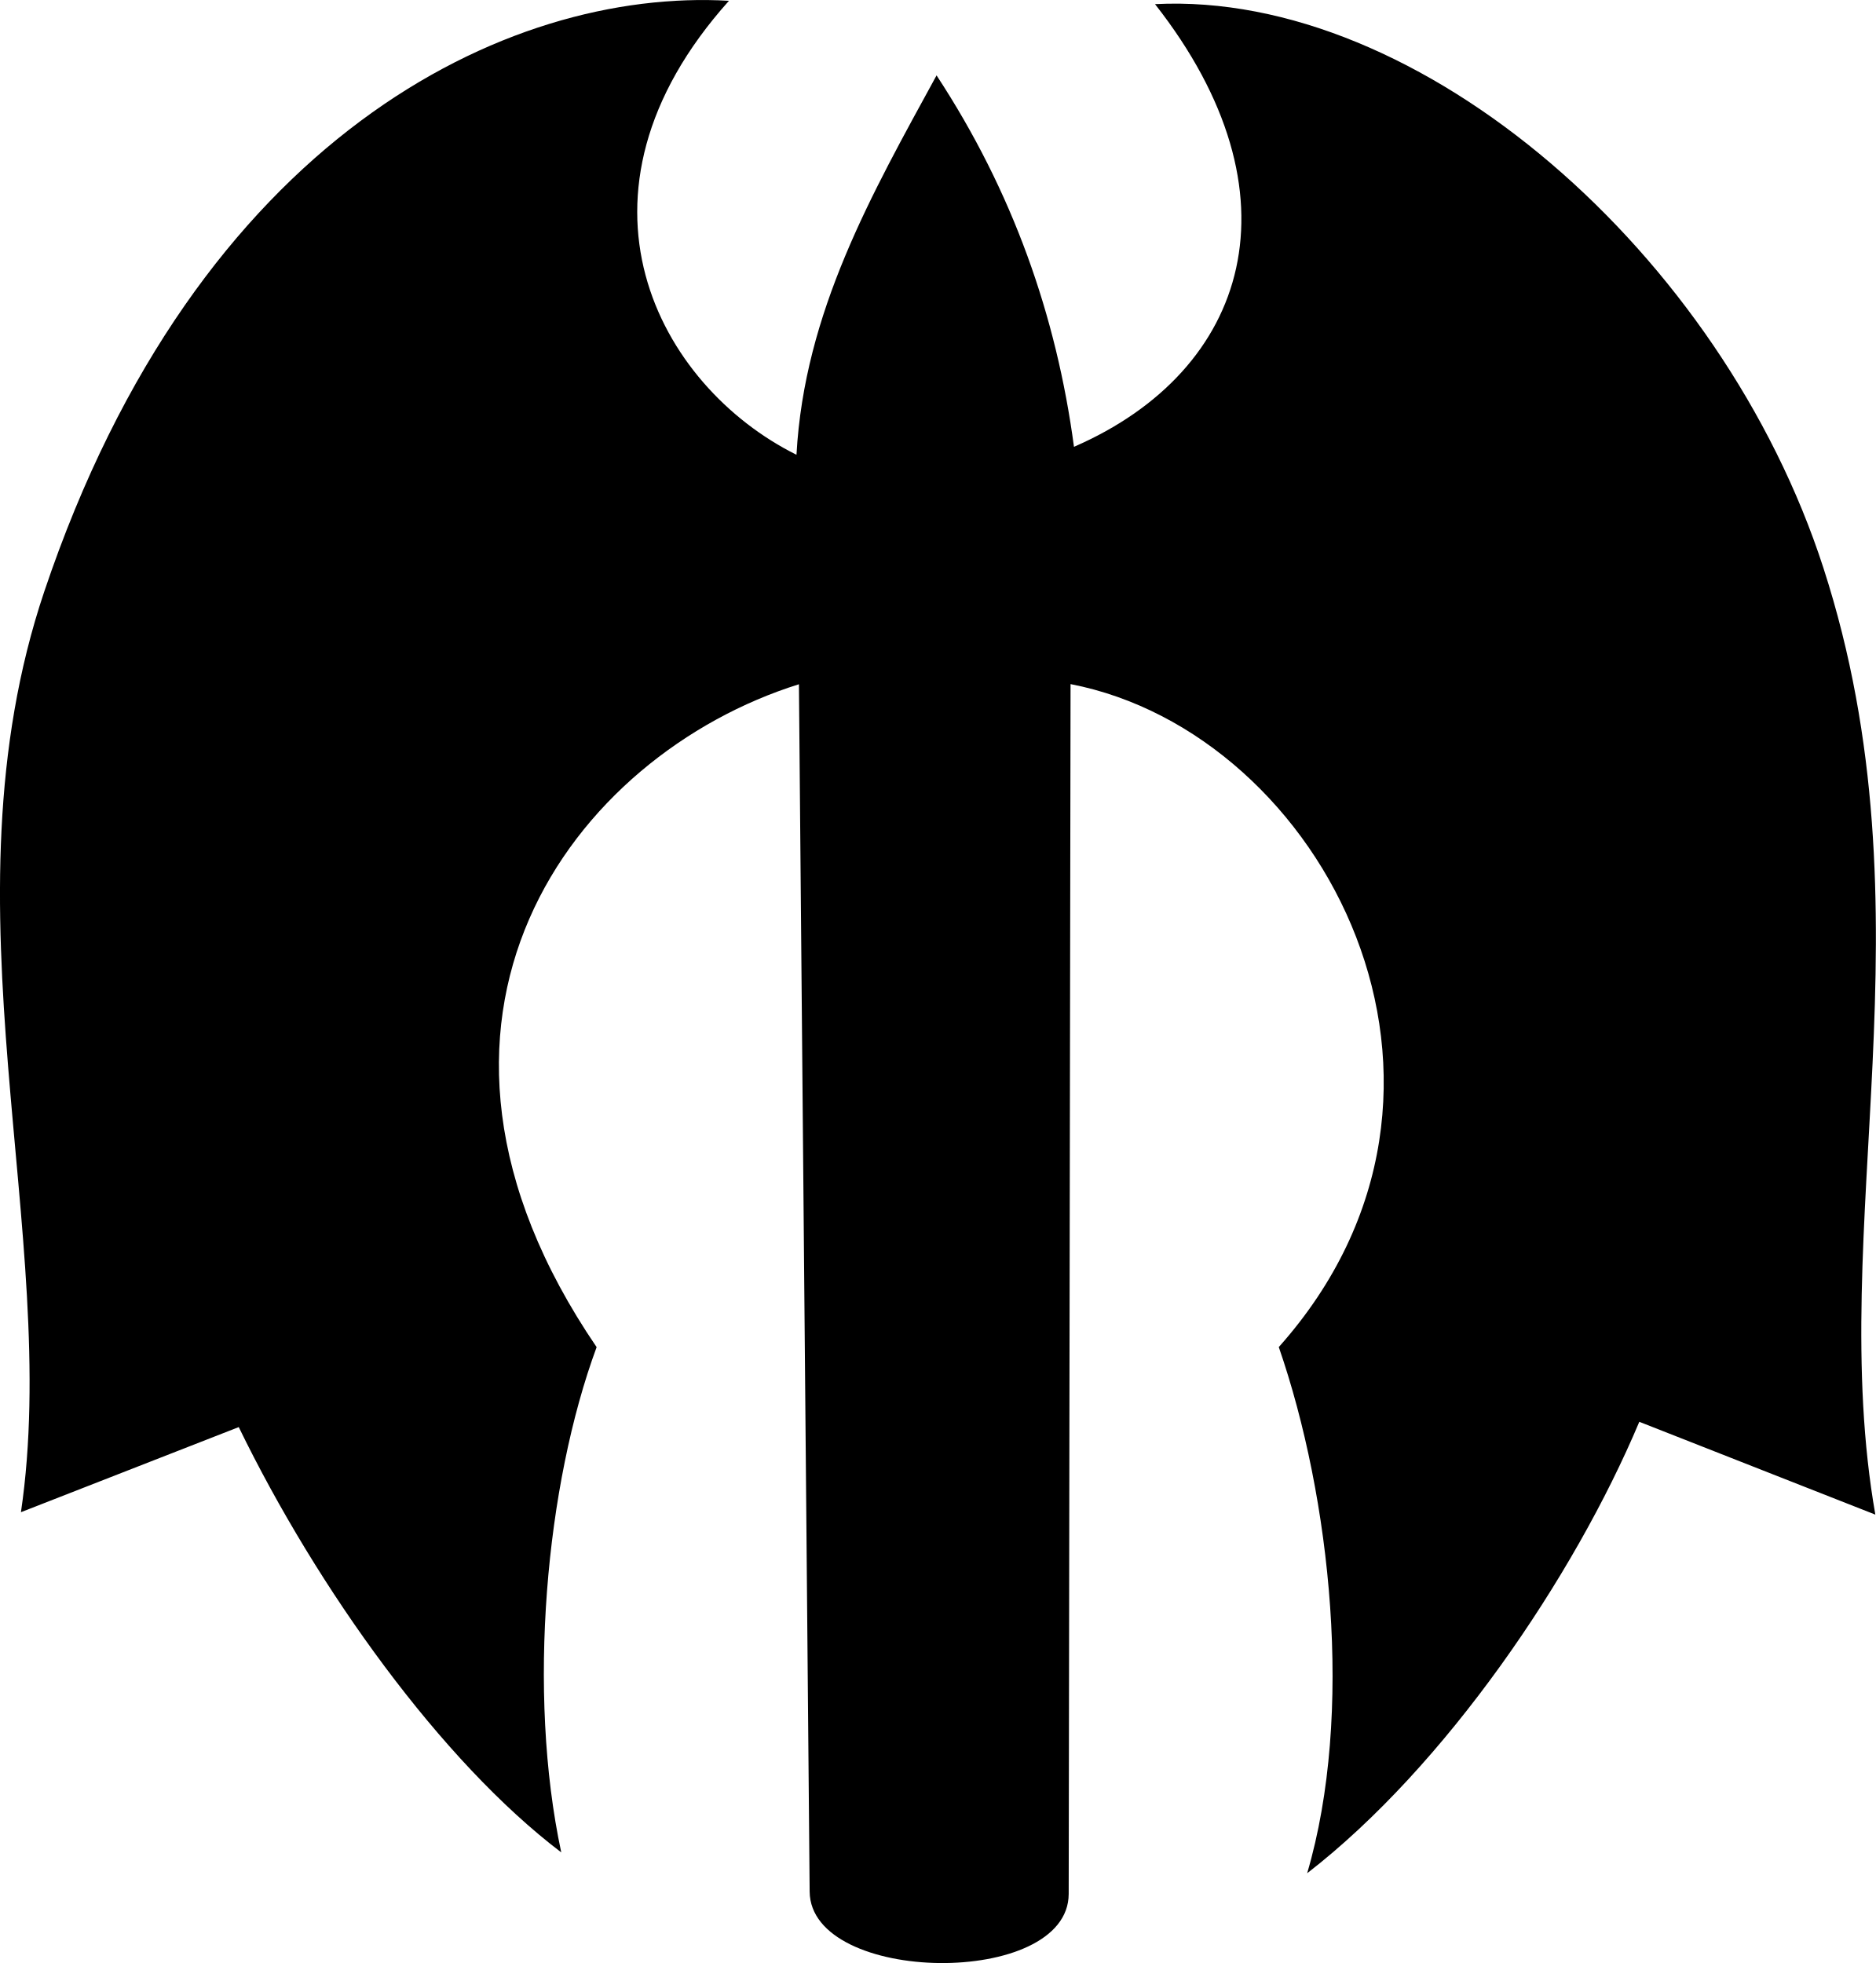
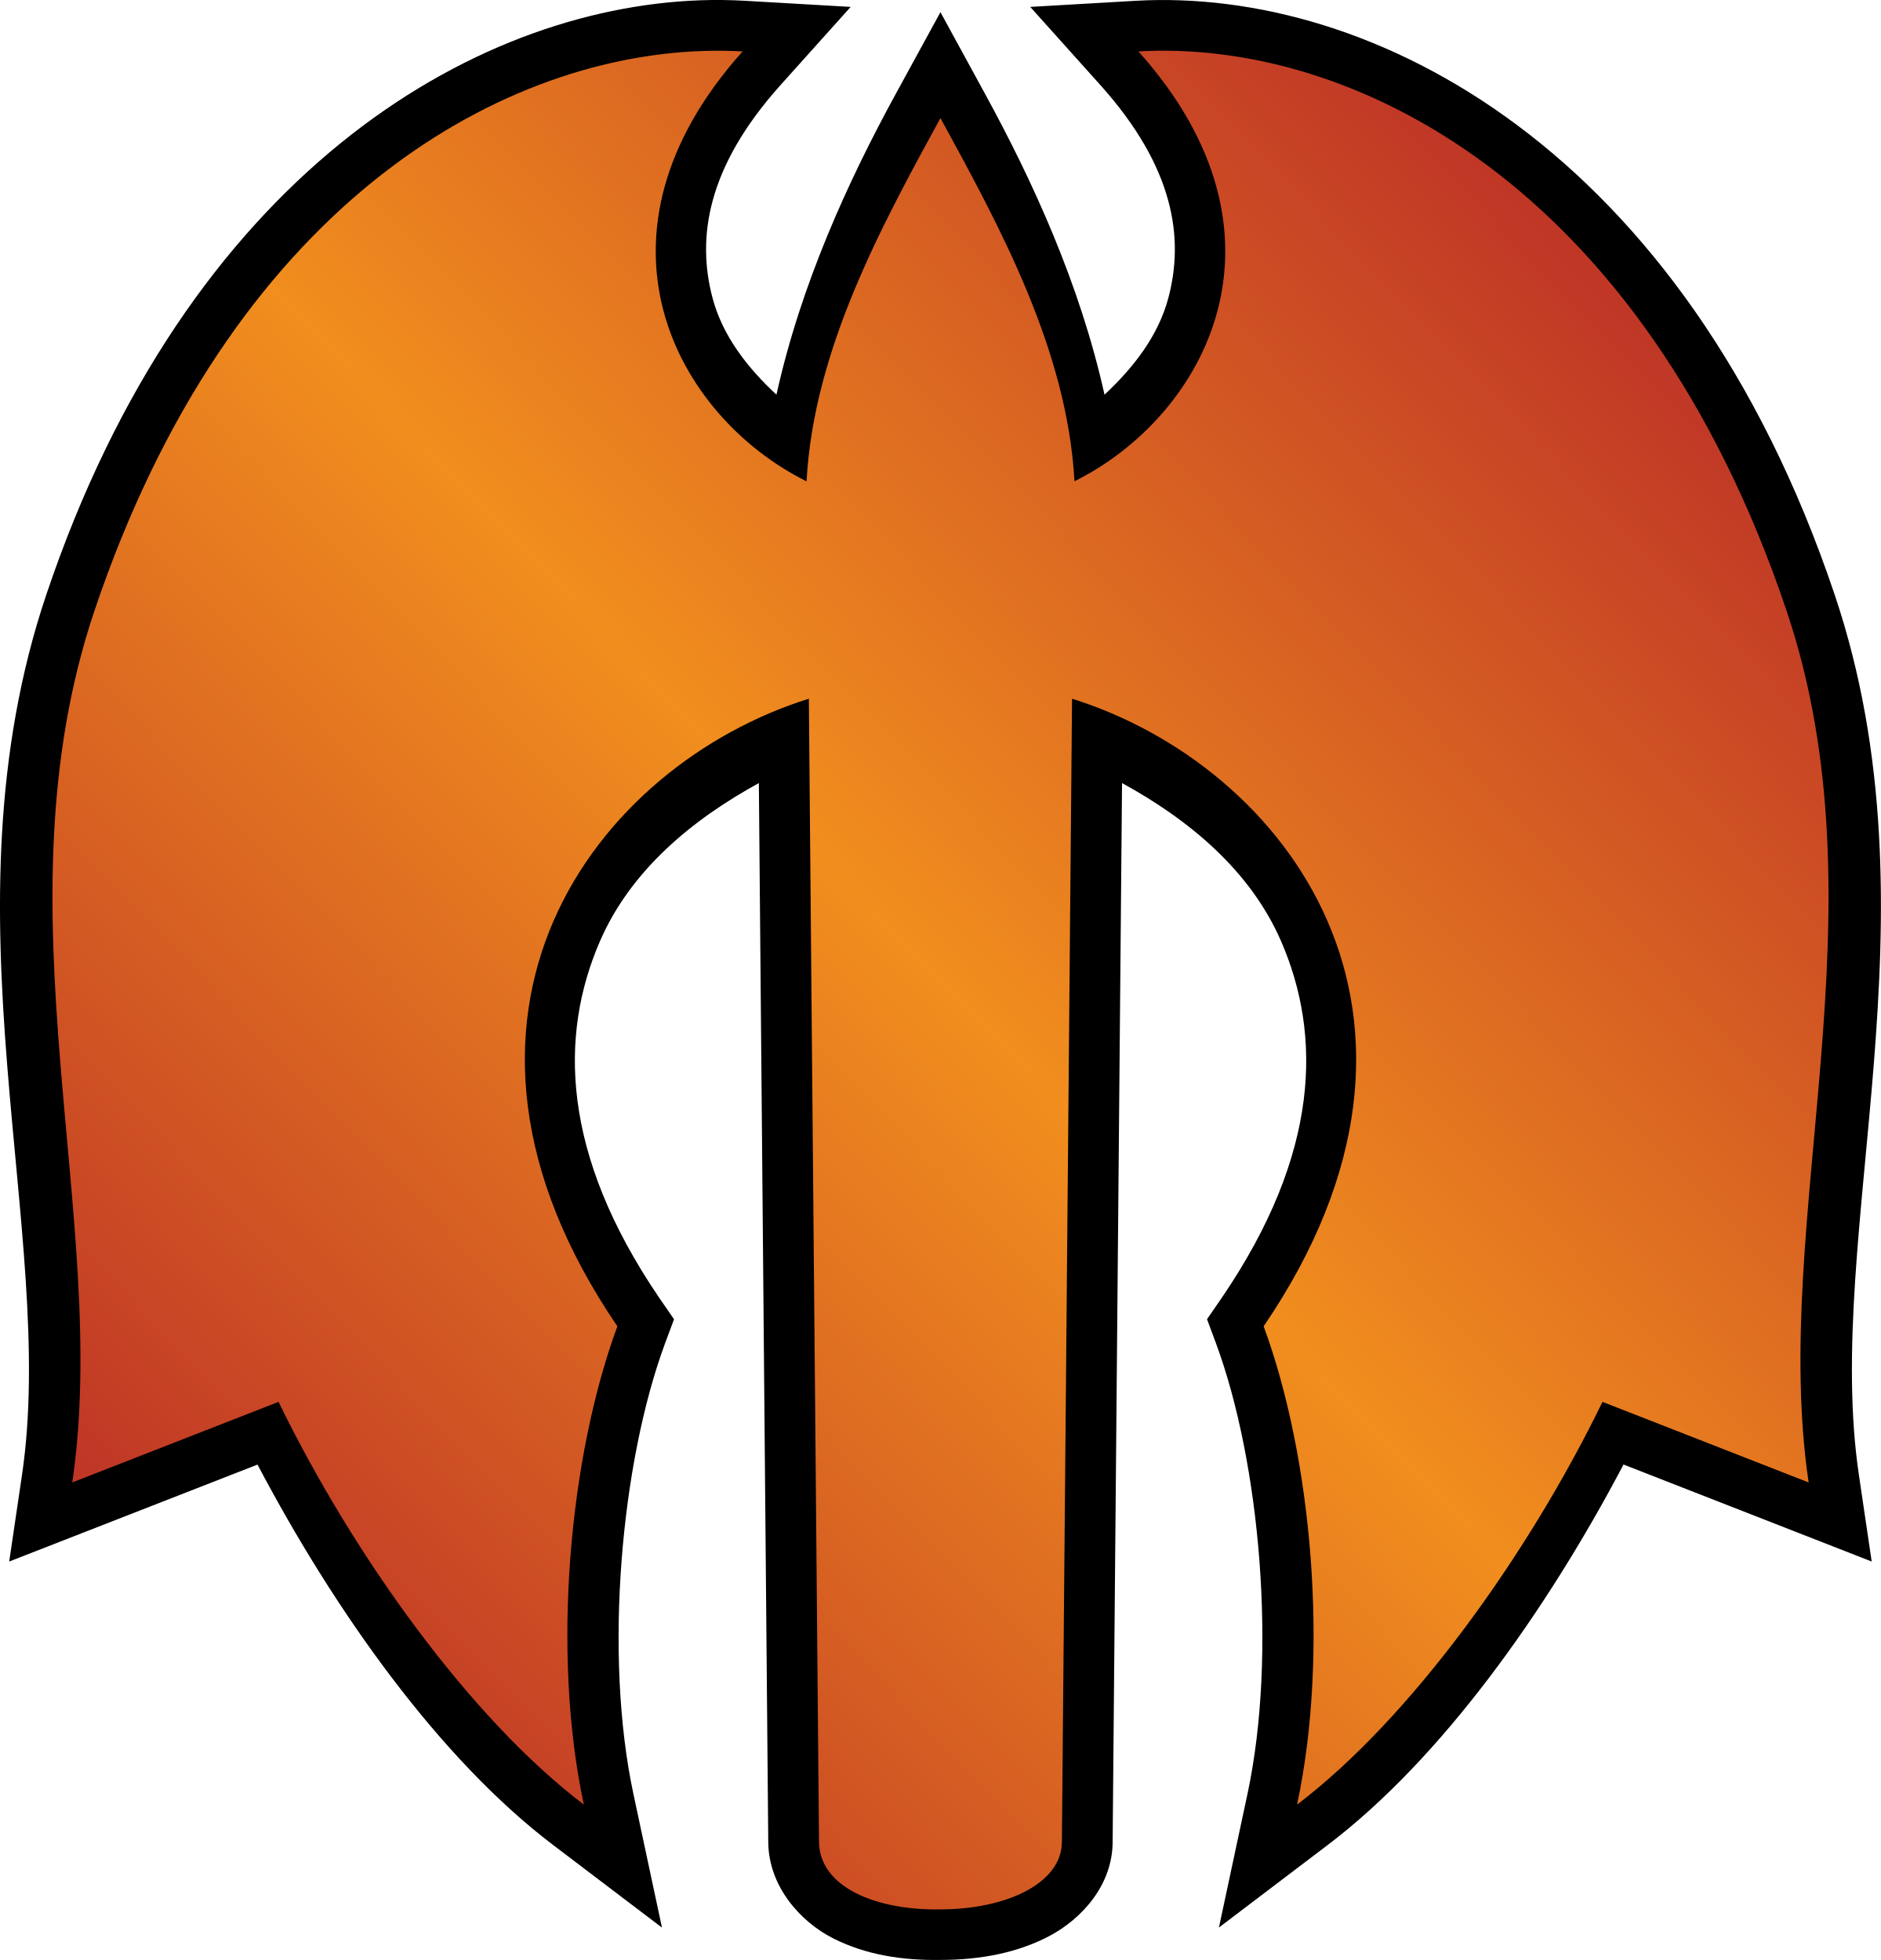
- <svg xmlns="http://www.w3.org/2000/svg" version="1.1" width="26.251" height="27.472" viewBox="0 0 26.251 27.472" id="svg6">
-   <defs id="defs10" />
-   <path fill="#000000" d="m 11.146,6.361 c 0.11,-1.994 1.052,-3.643 1.96,-5.306 1.067,1.627 1.678,3.367 1.923,5.198 2.452,-1.065 3.221,-3.538 1.134,-6.195 3.713,-0.19 7.932,3.495 9.354,7.892 1.571,4.854 0.019,9.223 0.726,13.247 l -3.303,-1.299 c -0.915,2.175 -2.715,4.823 -4.648,6.318 0.657,-2.231 0.333,-5.254 -0.397,-7.364 3.226,-3.618 0.632,-8.592 -2.914,-9.278 l -0.026,16.931 c -0.002,1.319 -3.613,1.272 -3.625,-0.032 l -0.15,-16.897 C 8.022,10.565 5.217,14.256 8.349,18.853 c -0.712,1.929 -0.975,4.825 -0.495,7.071 -1.678,-1.274 -3.409,-3.683 -4.513,-5.952 l -3.048,1.191 c 0.574,-3.876 -1.162,-8.464 0.327,-12.886 2.139,-6.354 6.466,-8.446 9.581,-8.266 -2.443,2.726 -0.986,5.393 0.944,6.353 z" id="path4" />
+ <svg xmlns="http://www.w3.org/2000/svg" version="1.1" width="27.801" height="28.972" viewBox="0 0 27.801 28.972" id="svg4">
+   <defs>
+     <linearGradient id="rarity" x1="0" y1="1" x2="1" y2="0">
+       <stop offset="0" style="stop-color:rgb(192,55,38);stop-opacity:1" id="stop2" />
+       <stop offset="0.125" style="stop-color:rgb(192,55,38);stop-opacity:1" id="stop4" />
+       <stop offset="0.5" style="stop-color:rgb(241,142,30);stop-opacity:1" id="stop6" />
+       <stop offset="0.875" style="stop-color:rgb(192,55,38);stop-opacity:1" id="stop8" />
+       <stop offset="1" style="stop-color:rgb(192,55,38);stop-opacity:1" id="stop10" />
+     </linearGradient>
+     <linearGradient id="mythic" x1="0" y1="1" x2="1" y2="0">
+       <stop offset="0" style="stop-color:rgb(192,55,38);stop-opacity:1" />
+       <stop offset="0.125" style="stop-color:rgb(192,55,38);stop-opacity:1" />
+       <stop offset="0.5" style="stop-color:rgb(241,142,30);stop-opacity:1" />
+       <stop offset="0.875" style="stop-color:rgb(192,55,38);stop-opacity:1" />
+       <stop offset="1" style="stop-color:rgb(192,55,38);stop-opacity:1" />
+     </linearGradient>
+     <linearGradient id="rare" x1="0" y1="1" x2="1" y2="0">
+       <stop offset="0" style="stop-color:rgb(146,116,67);stop-opacity:1" />
+       <stop offset="0.125" style="stop-color:rgb(146,116,67);stop-opacity:1" />
+       <stop offset="0.5" style="stop-color:rgb(211,178,108);stop-opacity:1" />
+       <stop offset="0.875" style="stop-color:rgb(146,116,67);stop-opacity:1" />
+       <stop offset="1" style="stop-color:rgb(146,116,67);stop-opacity:1" />
+     </linearGradient>
+     <linearGradient id="special" x1="0" y1="1" x2="1" y2="0">
+       <stop offset="0" style="stop-color:rgb(76, 56, 106);stop-opacity:1" />
+       <stop offset="0.125" style="stop-color:rgb(76, 56, 106);stop-opacity:1" />
+       <stop offset="0.5" style="stop-color:rgb(201, 173, 221);stop-opacity:1" />
+       <stop offset="0.875" style="stop-color:rgb(76, 56, 106);stop-opacity:1" />
+       <stop offset="1" style="stop-color:rgb(76, 56, 106);stop-opacity:1" />
+     </linearGradient>
+     <linearGradient id="uncommon" x1="0" y1="1" x2="1" y2="0">
+       <stop offset="0" style="stop-color:rgb(98,110,119);stop-opacity:1" />
+       <stop offset="0.125" style="stop-color:rgb(98,110,119);stop-opacity:1" />
+       <stop offset="0.5" style="stop-color:rgb(196,222,238);stop-opacity:1" />
+       <stop offset="0.875" style="stop-color:rgb(98,110,119);stop-opacity:1" />
+       <stop offset="1" style="stop-color:rgb(98,110,119);stop-opacity:1" />
+     </linearGradient>
+     <linearGradient id="common" x1="0" y1="1" x2="1" y2="0">
+       <stop offset="0" style="stop-color:rgb(0,0,0);stop-opacity:1" />
+     </linearGradient>
+     <linearGradient id="rarity-outline" x1="0" y1="1" x2="0" y2="1">
+       <stop offset="0" style="stop-color:rgb(0,0,0);stop-opacity:1" />
+     </linearGradient>
+   </defs>
+   <path fill="url(#rarity-outline)" d="M 10.353,0.004 C 6.961,0.124 2.767,2.603 0.685,8.788 -0.911,13.525 0.855,18.229 0.325,21.803 L 0.136,23.082 3.806,21.649 c 1.139,2.163 2.685,4.345 4.369,5.623 l 1.609,1.221 -0.422,-1.975 C 8.922,24.456 9.179,21.621 9.827,19.864 l 0.135,-0.363 -0.219,-0.318 C 8.289,17.047 8.266,15.298 8.868,13.911 9.322,12.866 10.227,12.117 11.216,11.575 l 0.139,15.654 v 0.002 c 0.006,0.65 0.471,1.173 0.957,1.42 0.485,0.246 1.029,0.329 1.59,0.32 0.581,-7.67e-4 1.13,-0.102 1.605,-0.352 0.477,-0.251 0.938,-0.752 0.938,-1.396 l 0.139,-15.648 c 0.99,0.542 1.895,1.291 2.35,2.336 0.603,1.387 0.58,3.136 -0.875,5.271 l -0.219,0.318 0.135,0.363 c 0.648,1.756 0.904,4.592 0.463,6.654 l -0.422,1.975 1.609,-1.221 c 1.684,-1.278 3.232,-3.459 4.371,-5.623 l 3.668,1.434 -0.189,-1.279 C 26.944,18.229 28.712,13.525 27.116,8.788 24.896,2.191 20.272,-0.189 16.782,0.012 l -1.555,0.09 1.039,1.158 c 1.091,1.217 1.238,2.261 1.002,3.146 -0.15,0.562 -0.516,1.029 -0.943,1.428 C 15.961,4.197 15.266,2.681 14.558,1.385 L 13.9,0.18 13.241,1.385 C 12.533,2.681 11.839,4.197 11.476,5.834 11.048,5.436 10.682,4.969 10.532,4.407 10.297,3.521 10.443,2.478 11.534,1.26 L 12.573,0.102 11.019,0.012 C 10.801,-4.346293e-4 10.579,-0.004 10.353,0.004 Z" />
+   <path fill="url(#rarity)" d="M 10.378,0.754 C 7.328,0.859 3.401,3.071 1.396,9.028 c -1.489,4.422 0.246,9.009 -0.328,12.885 l 3.049,-1.191 c 1.104,2.269 2.834,4.679 4.512,5.953 -0.48,-2.246 -0.216,-5.141 0.496,-7.07 -3.132,-4.597 -0.328,-8.288 2.83,-9.277 l 0.15,16.896 c 0.006,0.677 0.853,1.016 1.791,1 0.97,0 1.799,-0.382 1.799,-1 l 0.15,-16.896 c 3.158,0.989 5.964,4.68 2.832,9.277 0.712,1.929 0.974,4.824 0.494,7.07 1.678,-1.274 3.41,-3.684 4.514,-5.953 l 3.047,1.191 c -0.574,-3.876 1.163,-8.463 -0.326,-12.885 -2.139,-6.354 -6.465,-8.448 -9.58,-8.268 2.443,2.726 0.985,5.394 -0.945,6.354 v -0.002 C 15.773,5.177 14.788,3.37 13.9,1.745 13.012,3.37 12.028,5.177 11.921,7.112 l -0.002,0.002 C 9.989,6.154 8.533,3.486 10.976,0.76 c -0.195,-0.011 -0.394,-0.013 -0.598,-0.006 z" />
</svg>
